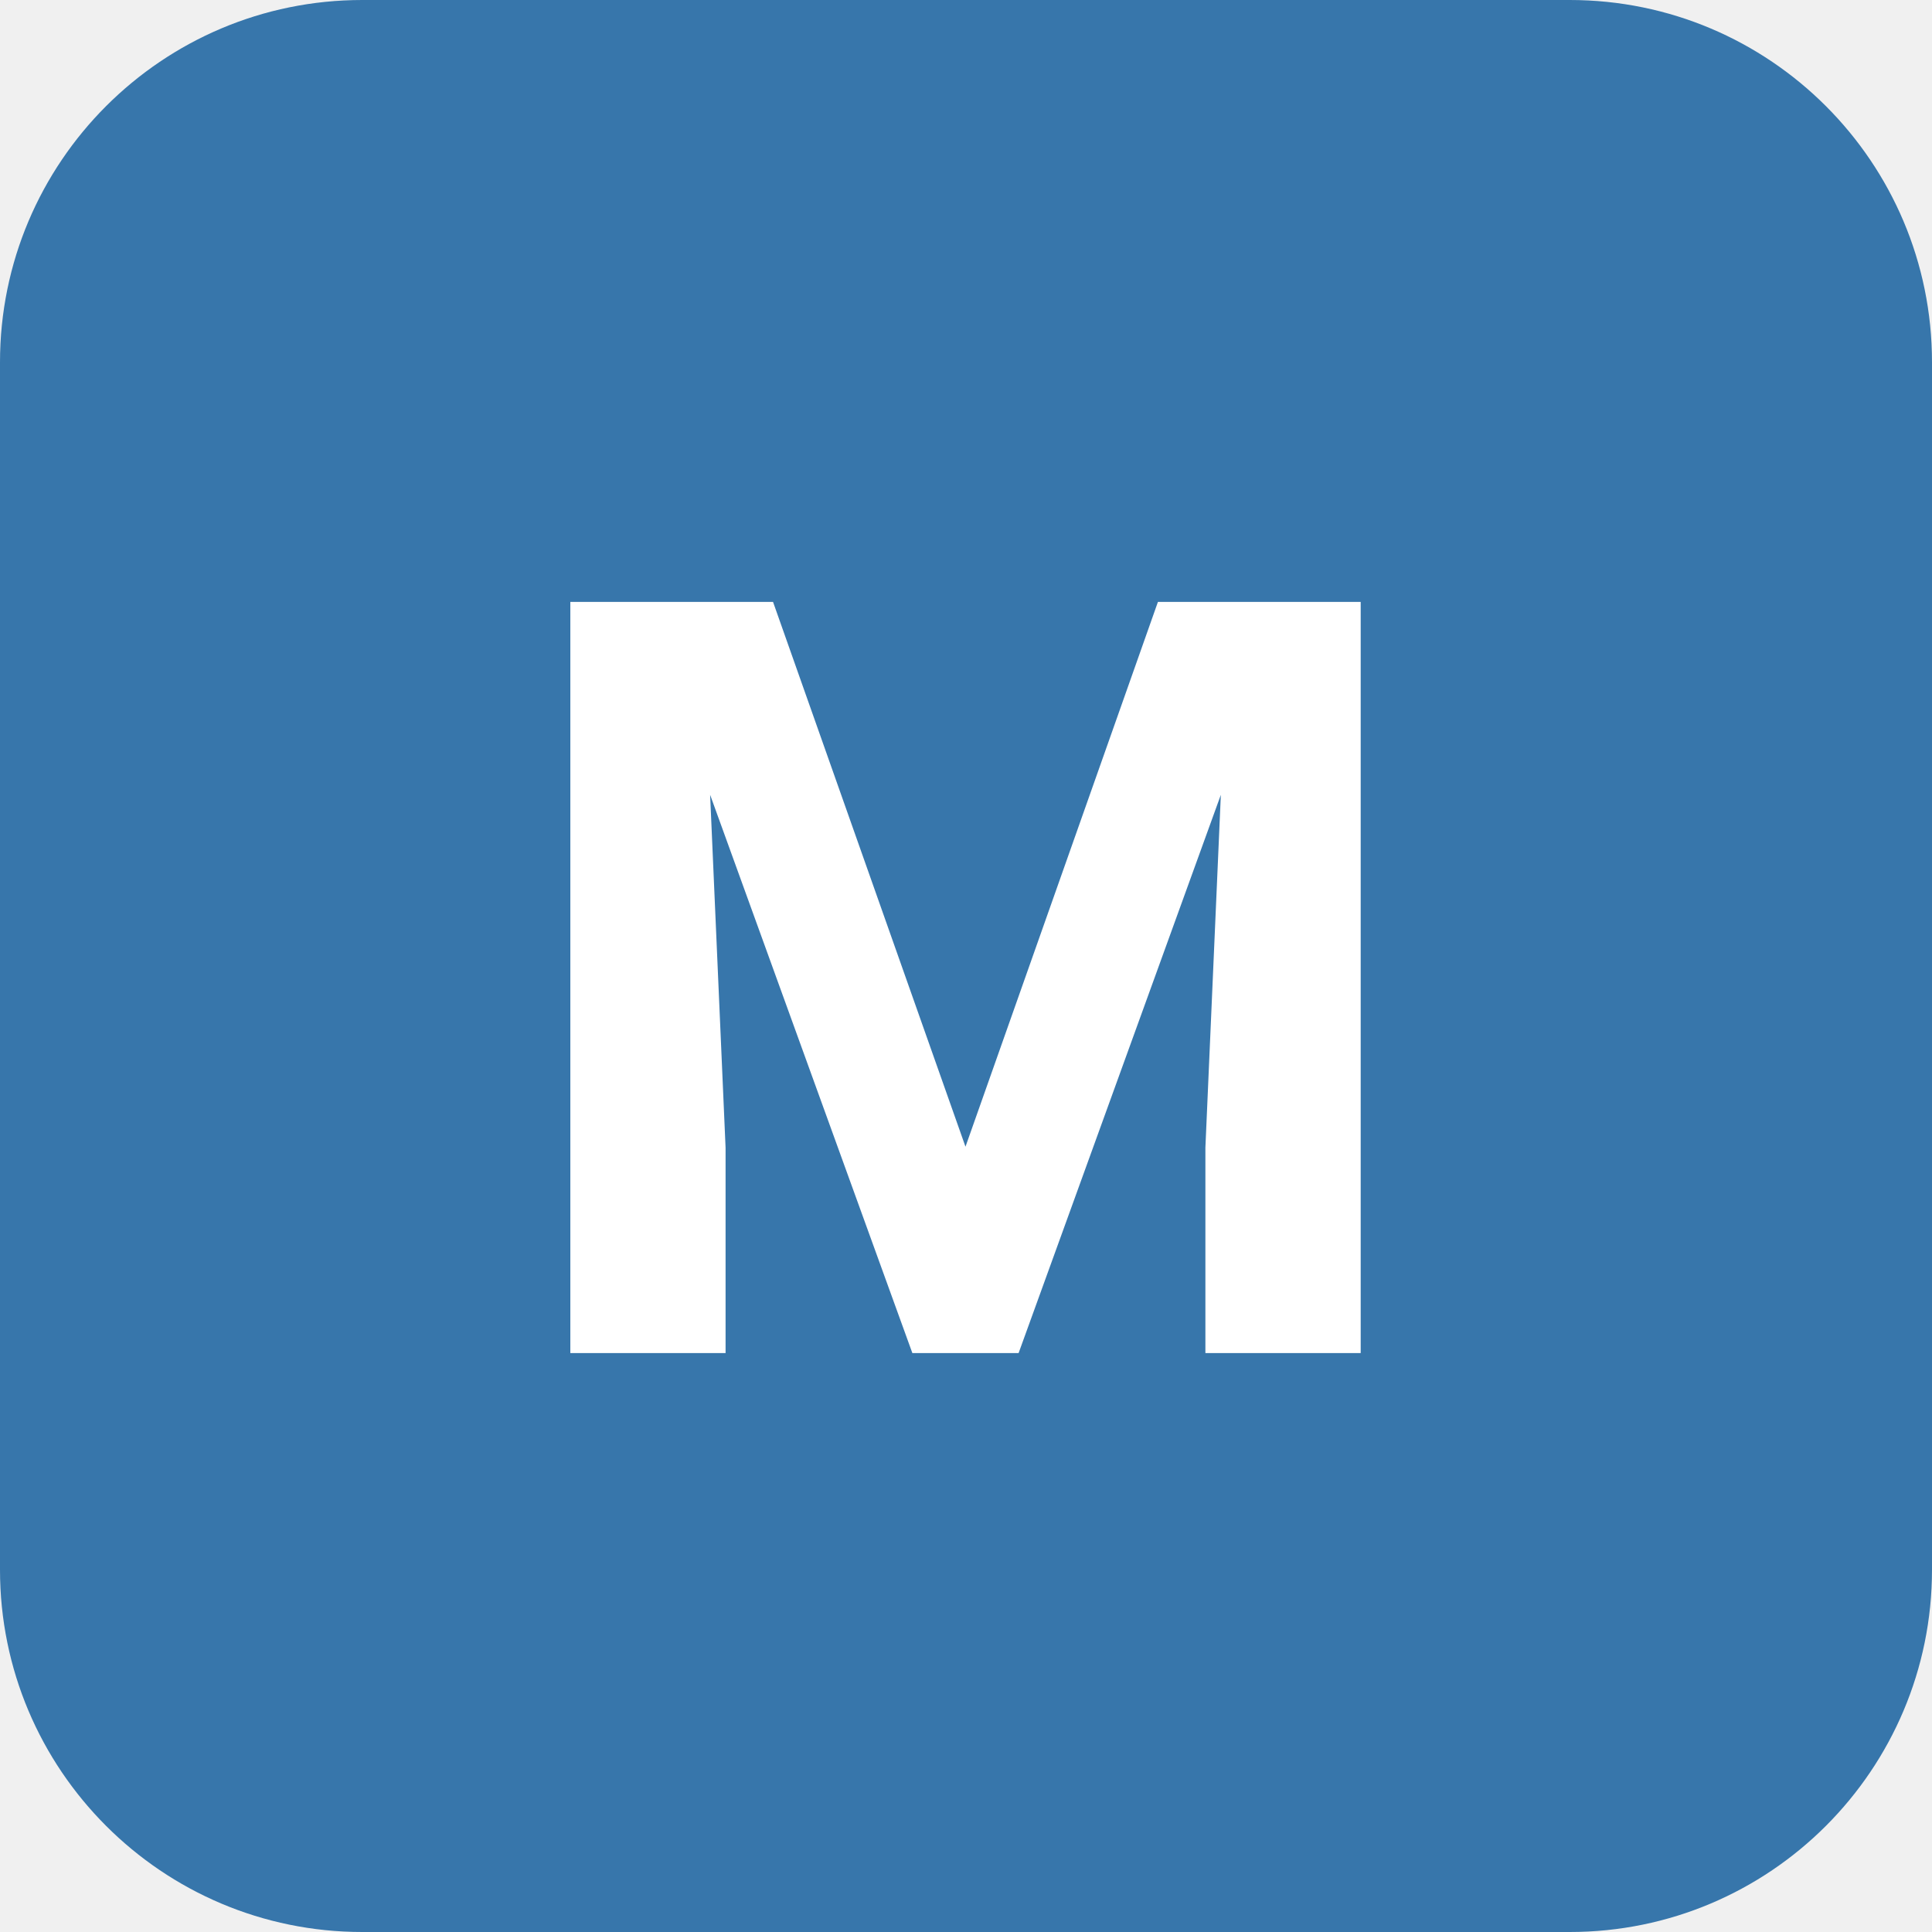
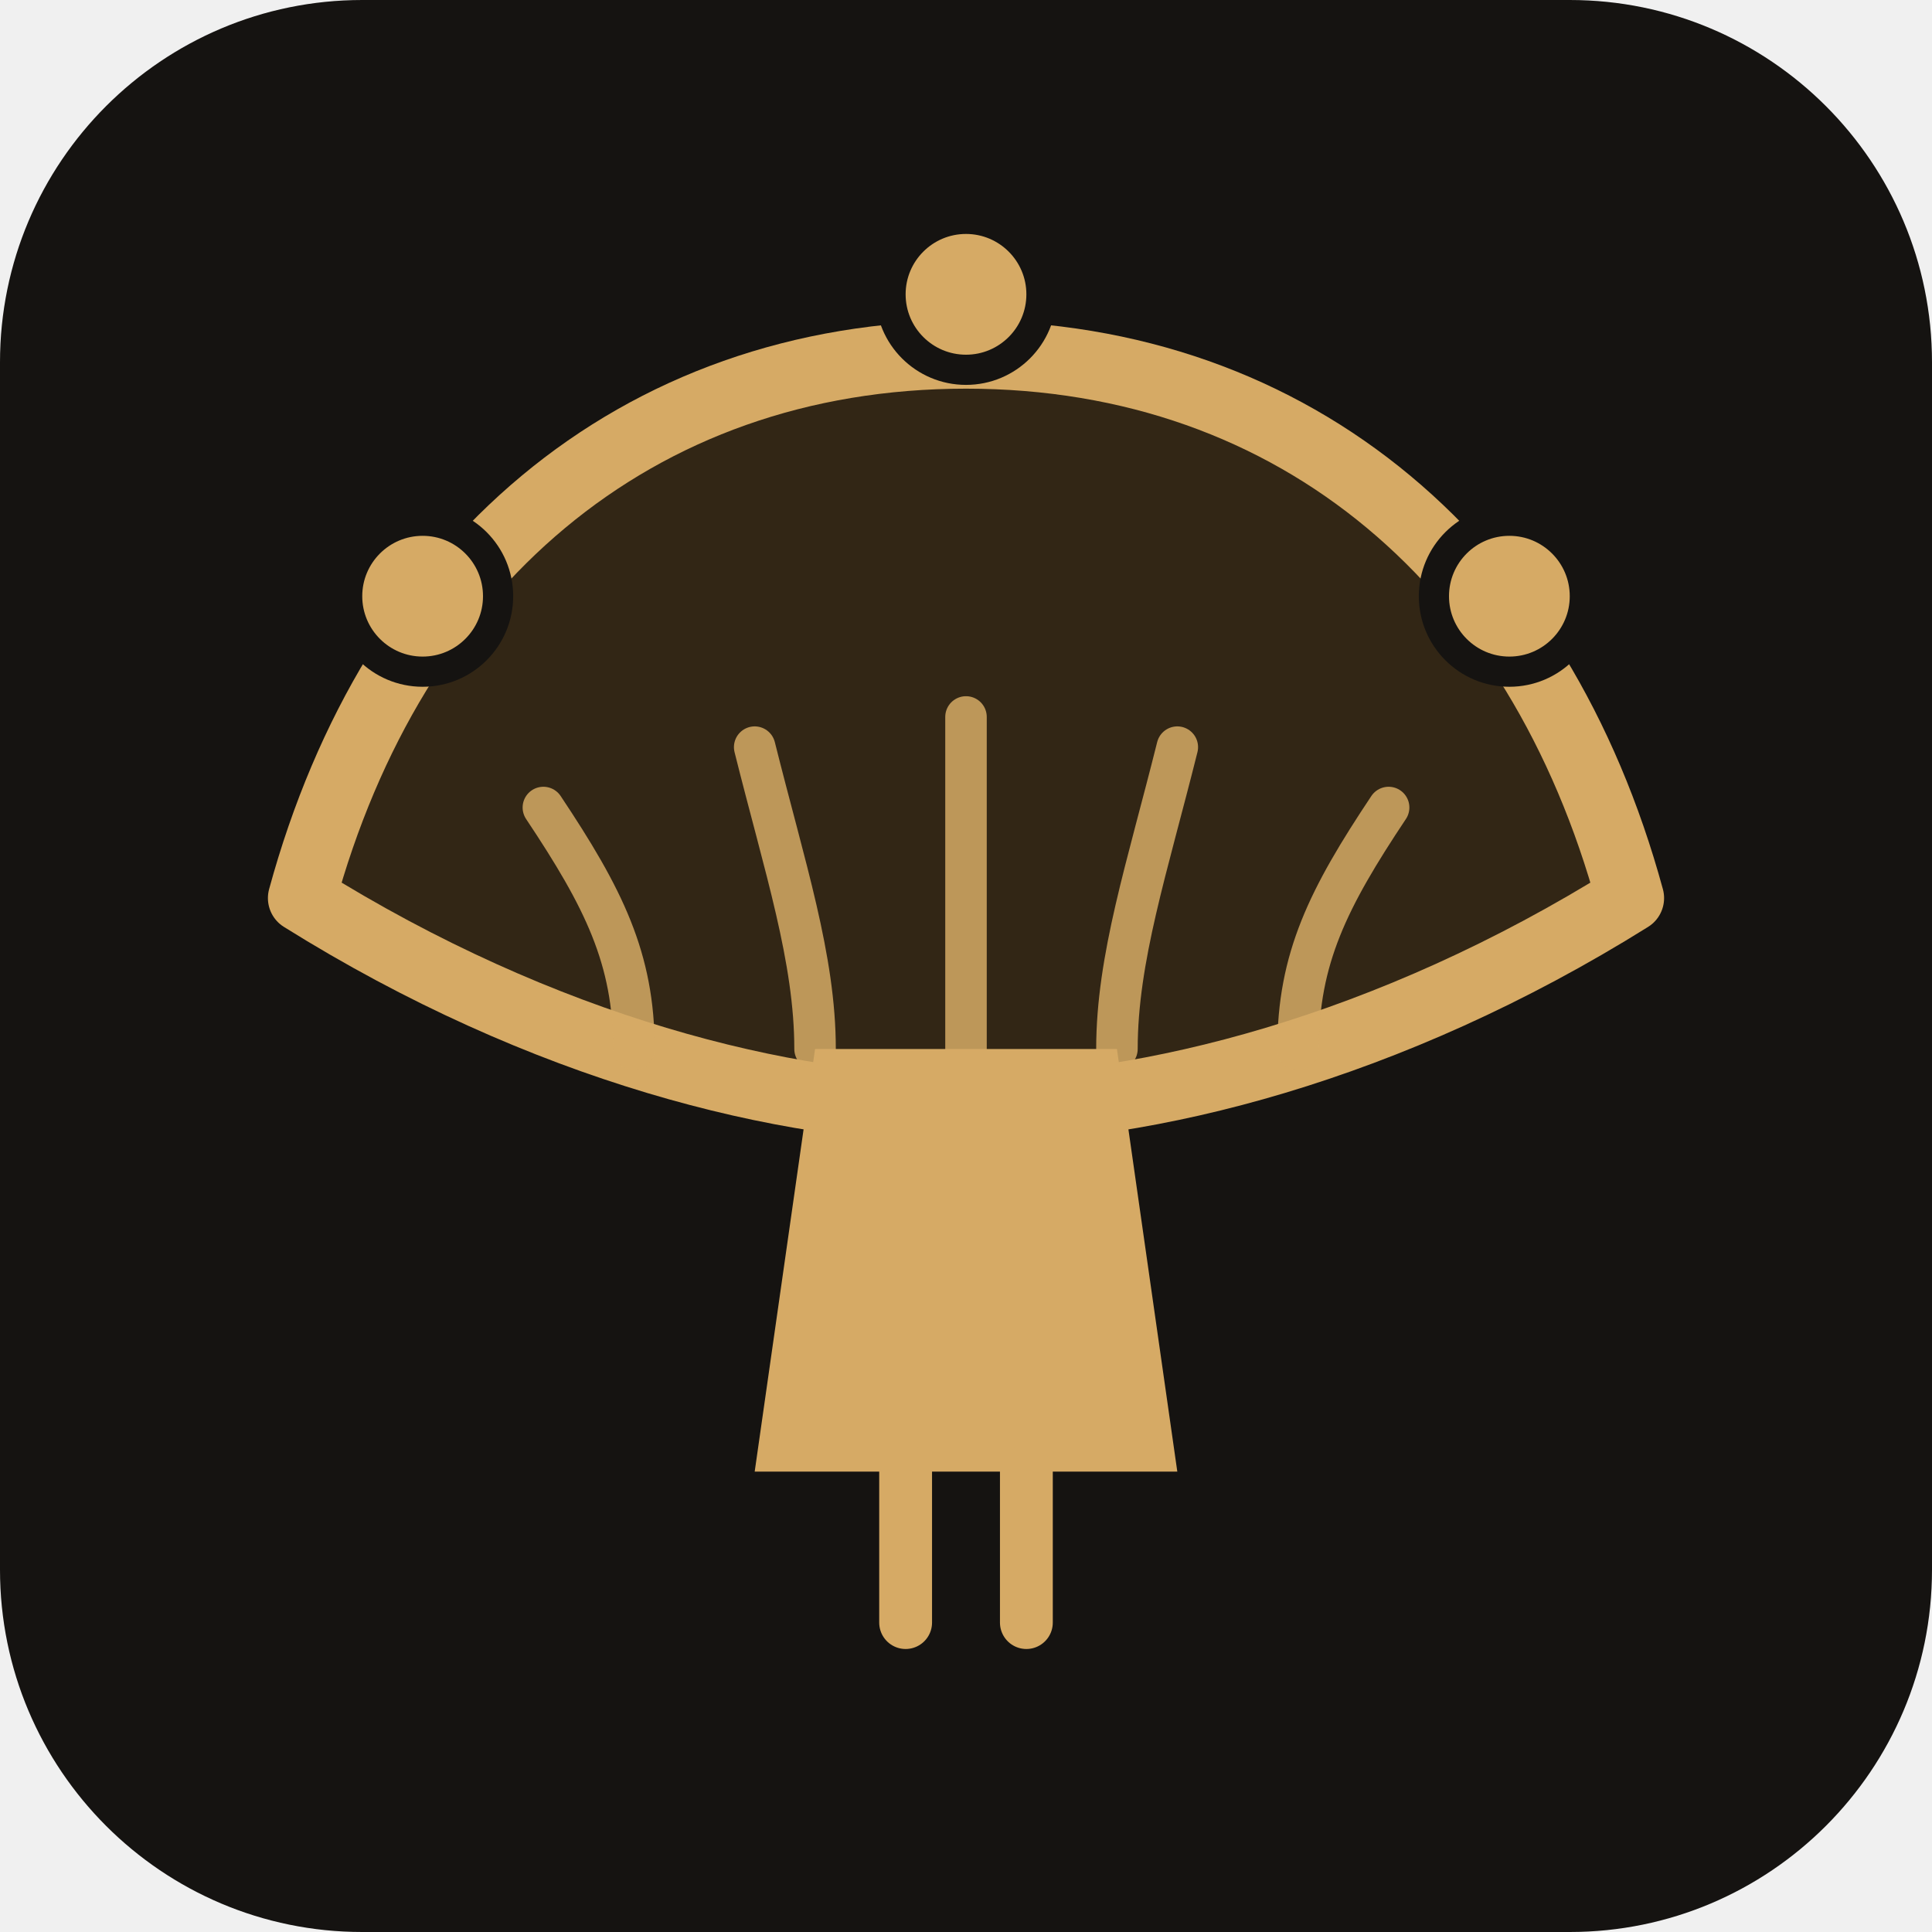
<svg xmlns="http://www.w3.org/2000/svg" viewBox="0 0 512 512" width="512" height="512" role="img" aria-label="morel logo">
-   <rect width="512" height="512" rx="96" fill="#3776AB" />
-   <text x="50%" y="55%" text-anchor="middle" dominant-baseline="middle" font-family="ui-sans-serif, system-ui, -apple-system, Segoe UI, Roboto, Helvetica, Arial, sans-serif" font-size="280" font-weight="700" fill="#FFFFFF">M</text>
+   <rect width="512" height="512" rx="96" fill="#151311" />
+   <path d="M80 238c24-88 88-144 176-144s152 56 176 144c-64 40-128 56-176 56S144 278 80 238Z" fill="#b87a2c" fill-opacity=".18" stroke="#d6aa65" stroke-width="18" stroke-linejoin="round" />
+   <g fill="none" stroke="#d6aa65" stroke-width="11" stroke-linecap="round" opacity=".85">
+     <path d="M144 214c16 24 24 40 24 64" />
+     <path d="M200 198c8 32 16 56 16 80" />
+     <path d="M256 190v88" />
+     <path d="M312 198c-8 32-16 56-16 80" />
+     <path d="M368 214c-16 24-24 40-24 64" />
+   </g>
+   <path d="M216 278h80l16 112H200l16-112Z" fill="#d6aa65" />
+   <path d="M240 390v40M272 390v40" stroke="#d6aa65" stroke-width="14" stroke-linecap="round" />
+   <g fill="#d6aa65" stroke="#151311" stroke-width="8">
+     <circle cx="112" cy="158" r="20" />
+     <circle cx="400" cy="158" r="20" />
+     <circle cx="256" cy="78" r="20" />
+   </g>
</svg>
